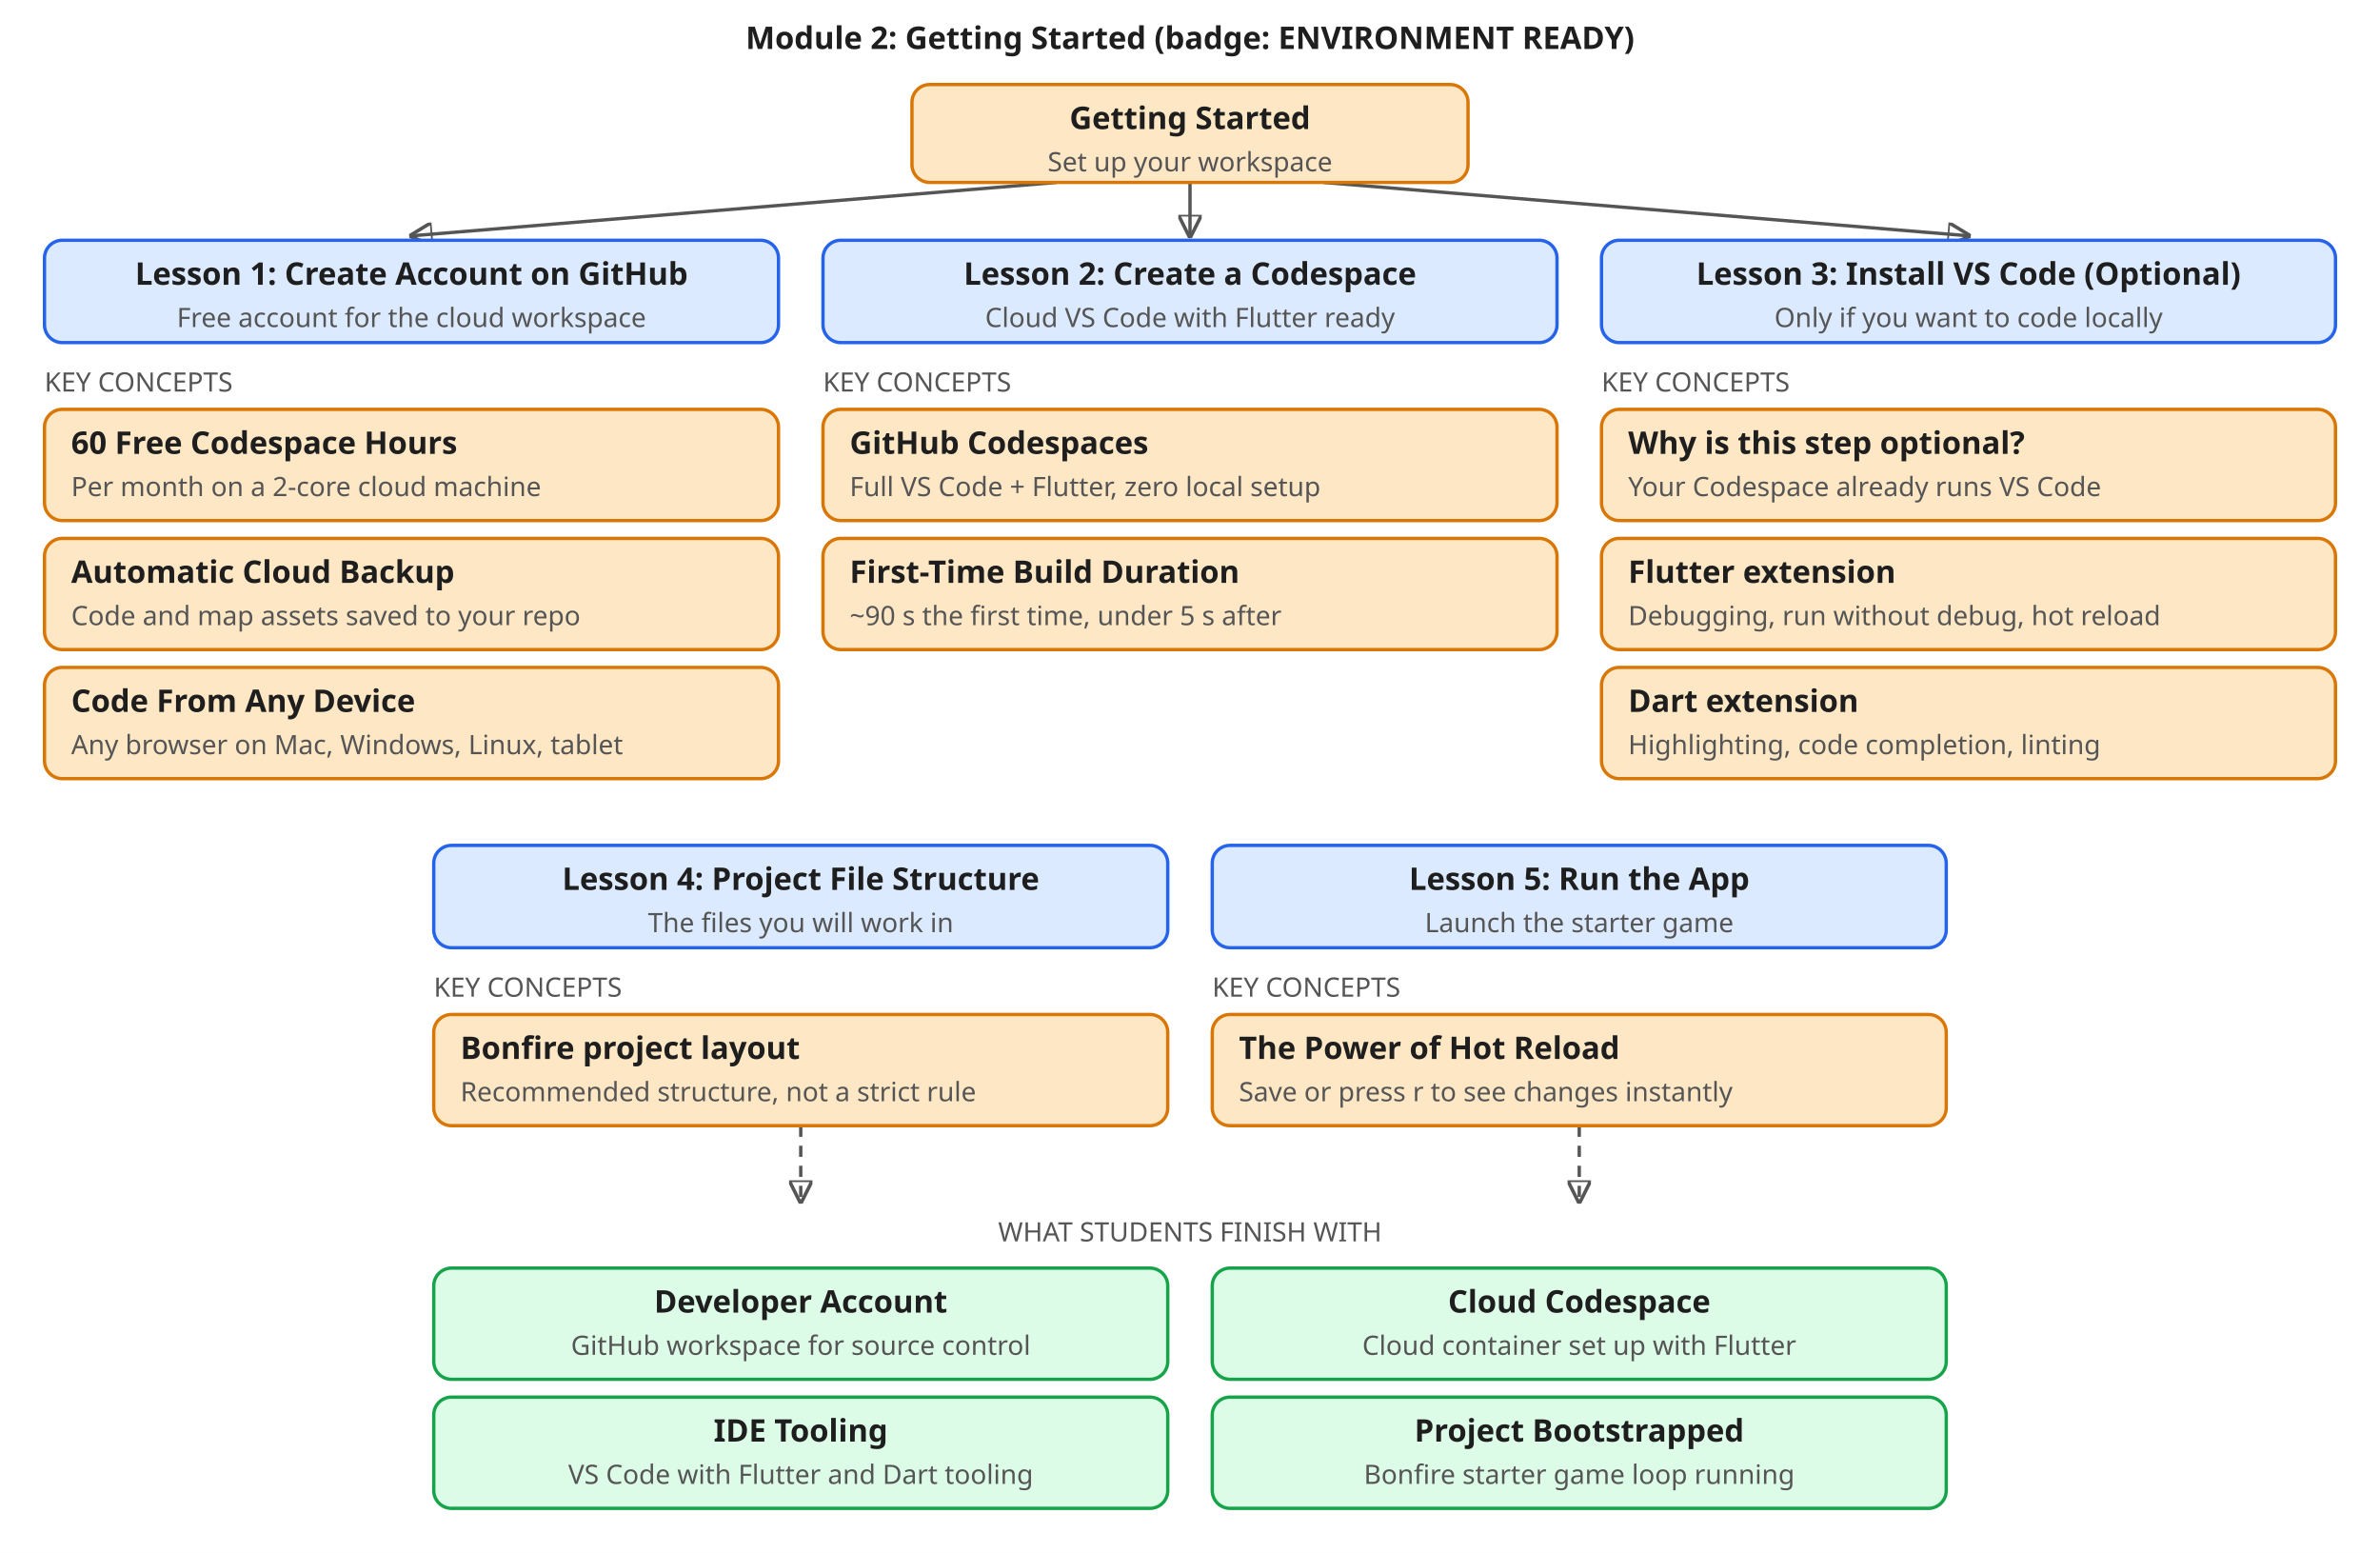
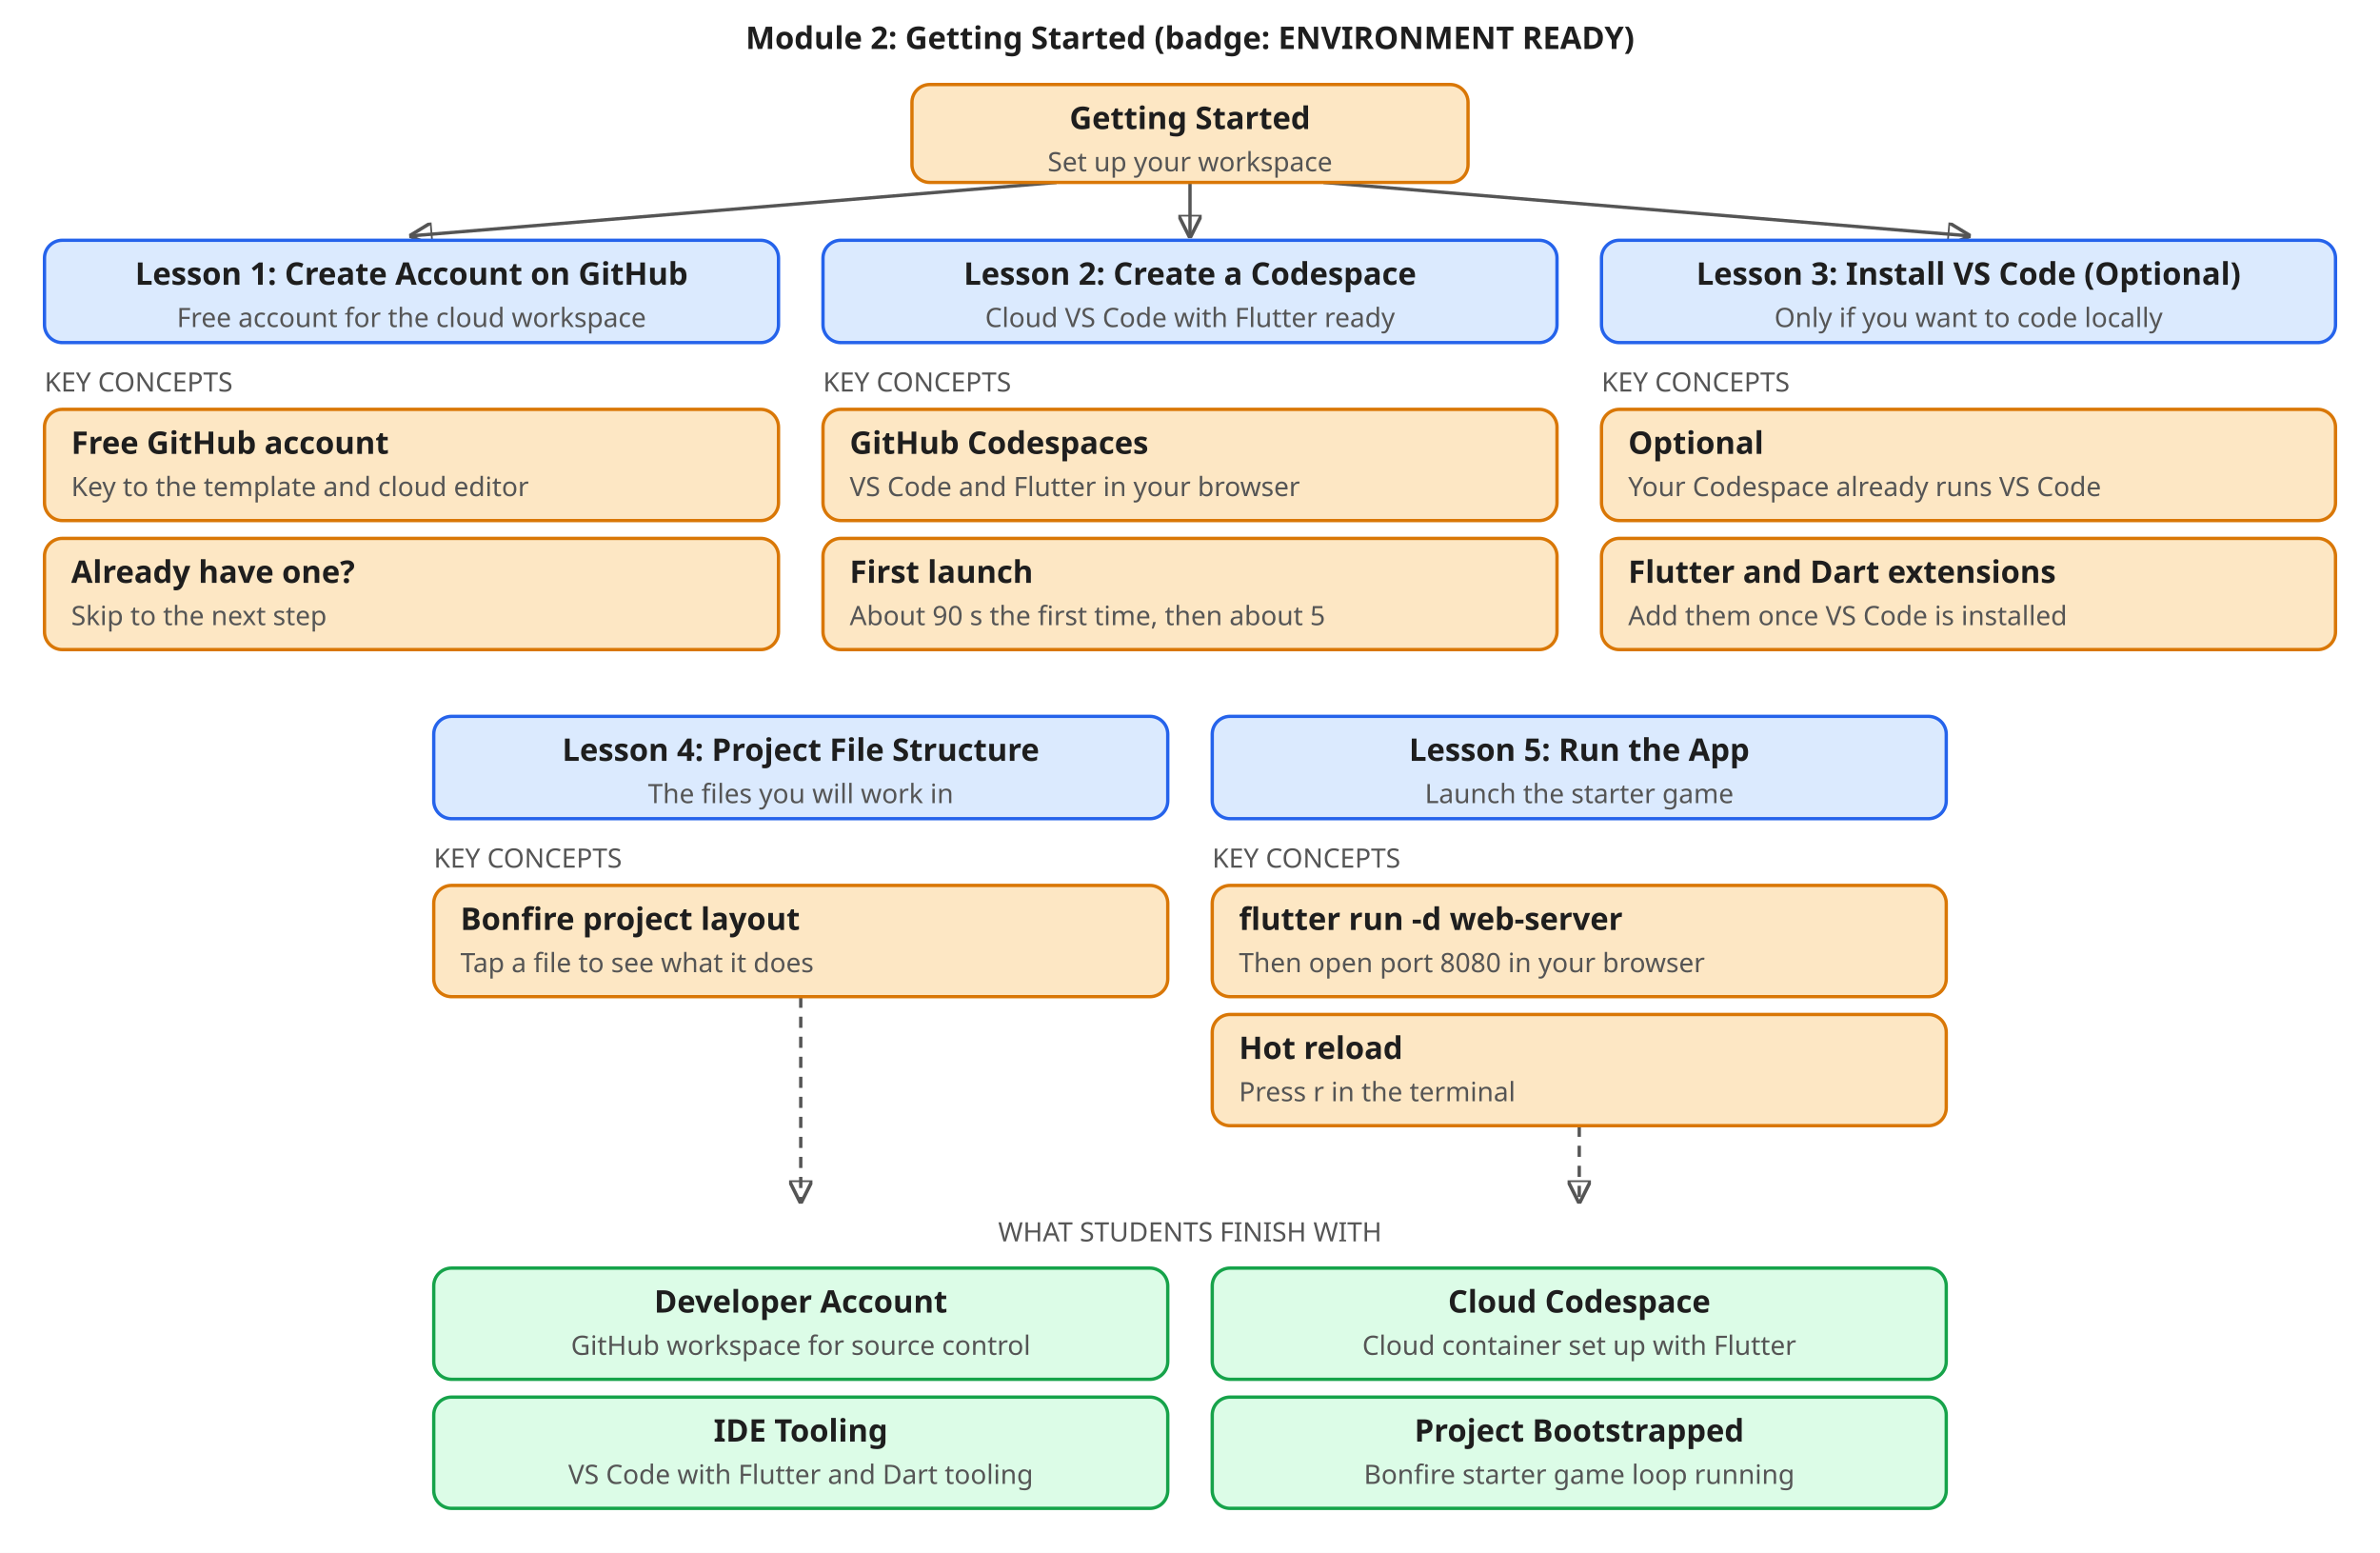
<svg xmlns="http://www.w3.org/2000/svg" viewBox="0 0 1070 698">
  <defs>
    <marker id="ah" viewBox="0 0 10 10" refX="9" refY="5" markerWidth="7" markerHeight="7" orient="auto-start-reverse">
      <path d="M0,0 L10,5 L0,10 z" fill="none" stroke="context-stroke" stroke-width="1.5" />
    </marker>
  </defs>
  <style>rect{stroke-width:1.5}.th{font:600 14px sans-serif;fill:#1e1e1e}.ts{font:12px sans-serif;fill:#555}.c-amber rect{fill:#fde7c4;stroke:#d97706}.c-blue rect{fill:#dbeafe;stroke:#2563eb}.c-green rect{fill:#dcfce7;stroke:#16a34a}.arr{stroke:#555;stroke-width:1.5}</style>
  <rect width="100%" height="100%" fill="#fff" />
  <line class="arr" x1="475" y1="82" x2="185" y2="106" marker-end="url(#ah)" />
  <line class="arr" x1="535" y1="82" x2="535" y2="106" marker-end="url(#ah)" />
  <line class="arr" x1="595" y1="82" x2="885" y2="106" marker-end="url(#ah)" />
-   <line class="arr" x1="360" y1="506" x2="360" y2="540" marker-end="url(#ah)" stroke-dasharray="5 4" />
+   <line class="arr" x1="360" y1="448" x2="360" y2="540" marker-end="url(#ah)" stroke-dasharray="5 4" />
  <line class="arr" x1="710" y1="506" x2="710" y2="540" marker-end="url(#ah)" stroke-dasharray="5 4" />
  <text class="th" x="535" y="22" text-anchor="middle">Module 2: Getting Started (badge: ENVIRONMENT READY)</text>
  <text class="ts" x="20" y="176" text-anchor="start">KEY CONCEPTS</text>
  <text class="ts" x="370" y="176" text-anchor="start">KEY CONCEPTS</text>
  <text class="ts" x="720" y="176" text-anchor="start">KEY CONCEPTS</text>
-   <text class="ts" x="195" y="448" text-anchor="start">KEY CONCEPTS</text>
-   <text class="ts" x="545" y="448" text-anchor="start">KEY CONCEPTS</text>
+   <text class="ts" x="195" y="390" text-anchor="start">KEY CONCEPTS</text>
+   <text class="ts" x="545" y="390" text-anchor="start">KEY CONCEPTS</text>
  <text class="ts" x="535" y="558" text-anchor="middle">WHAT STUDENTS FINISH WITH</text>
  <g class="c-amber">
    <rect x="410" y="38" width="250" height="44" rx="8" />
    <text class="th" x="535" y="58" text-anchor="middle">Getting Started</text>
    <text class="ts" x="535" y="77" text-anchor="middle">Set up your workspace</text>
  </g>
  <g class="c-blue">
    <rect x="20" y="108" width="330" height="46" rx="8" />
    <text class="th" x="185" y="128" text-anchor="middle">Lesson 1: Create Account on GitHub</text>
    <text class="ts" x="185" y="147" text-anchor="middle">Free account for the cloud workspace</text>
  </g>
  <g class="c-amber">
    <rect x="20" y="184" width="330" height="50" rx="8" />
-     <text class="th" x="32" y="204" text-anchor="start">60 Free Codespace Hours</text>
-     <text class="ts" x="32" y="223" text-anchor="start">Per month on a 2-core cloud machine</text>
+     <text class="th" x="32" y="204" text-anchor="start">Free GitHub account</text>
+     <text class="ts" x="32" y="223" text-anchor="start">Key to the template and cloud editor</text>
  </g>
  <g class="c-amber">
    <rect x="20" y="242" width="330" height="50" rx="8" />
-     <text class="th" x="32" y="262" text-anchor="start">Automatic Cloud Backup</text>
-     <text class="ts" x="32" y="281" text-anchor="start">Code and map assets saved to your repo</text>
-   </g>
-   <g class="c-amber">
-     <rect x="20" y="300" width="330" height="50" rx="8" />
-     <text class="th" x="32" y="320" text-anchor="start">Code From Any Device</text>
-     <text class="ts" x="32" y="339" text-anchor="start">Any browser on Mac, Windows, Linux, tablet</text>
+     <text class="th" x="32" y="262" text-anchor="start">Already have one?</text>
+     <text class="ts" x="32" y="281" text-anchor="start">Skip to the next step</text>
  </g>
  <g class="c-blue">
    <rect x="370" y="108" width="330" height="46" rx="8" />
    <text class="th" x="535" y="128" text-anchor="middle">Lesson 2: Create a Codespace</text>
    <text class="ts" x="535" y="147" text-anchor="middle">Cloud VS Code with Flutter ready</text>
  </g>
  <g class="c-amber">
    <rect x="370" y="184" width="330" height="50" rx="8" />
    <text class="th" x="382" y="204" text-anchor="start">GitHub Codespaces</text>
-     <text class="ts" x="382" y="223" text-anchor="start">Full VS Code + Flutter, zero local setup</text>
+     <text class="ts" x="382" y="223" text-anchor="start">VS Code and Flutter in your browser</text>
  </g>
  <g class="c-amber">
    <rect x="370" y="242" width="330" height="50" rx="8" />
-     <text class="th" x="382" y="262" text-anchor="start">First-Time Build Duration</text>
-     <text class="ts" x="382" y="281" text-anchor="start">~90 s the first time, under 5 s after</text>
+     <text class="th" x="382" y="262" text-anchor="start">First launch</text>
+     <text class="ts" x="382" y="281" text-anchor="start">About 90 s the first time, then about 5</text>
  </g>
  <g class="c-blue">
    <rect x="720" y="108" width="330" height="46" rx="8" />
    <text class="th" x="885" y="128" text-anchor="middle">Lesson 3: Install VS Code (Optional)</text>
    <text class="ts" x="885" y="147" text-anchor="middle">Only if you want to code locally</text>
  </g>
  <g class="c-amber">
    <rect x="720" y="184" width="330" height="50" rx="8" />
-     <text class="th" x="732" y="204" text-anchor="start">Why is this step optional?</text>
+     <text class="th" x="732" y="204" text-anchor="start">Optional</text>
    <text class="ts" x="732" y="223" text-anchor="start">Your Codespace already runs VS Code</text>
  </g>
  <g class="c-amber">
    <rect x="720" y="242" width="330" height="50" rx="8" />
-     <text class="th" x="732" y="262" text-anchor="start">Flutter extension</text>
-     <text class="ts" x="732" y="281" text-anchor="start">Debugging, run without debug, hot reload</text>
+     <text class="th" x="732" y="262" text-anchor="start">Flutter and Dart extensions</text>
+     <text class="ts" x="732" y="281" text-anchor="start">Add them once VS Code is installed</text>
+   </g>
+   <g class="c-blue">
+     <rect x="195" y="322" width="330" height="46" rx="8" />
+     <text class="th" x="360" y="342" text-anchor="middle">Lesson 4: Project File Structure</text>
+     <text class="ts" x="360" y="361" text-anchor="middle">The files you will work in</text>
  </g>
  <g class="c-amber">
-     <rect x="720" y="300" width="330" height="50" rx="8" />
-     <text class="th" x="732" y="320" text-anchor="start">Dart extension</text>
-     <text class="ts" x="732" y="339" text-anchor="start">Highlighting, code completion, linting</text>
+     <rect x="195" y="398" width="330" height="50" rx="8" />
+     <text class="th" x="207" y="418" text-anchor="start">Bonfire project layout</text>
+     <text class="ts" x="207" y="437" text-anchor="start">Tap a file to see what it does</text>
  </g>
  <g class="c-blue">
-     <rect x="195" y="380" width="330" height="46" rx="8" />
-     <text class="th" x="360" y="400" text-anchor="middle">Lesson 4: Project File Structure</text>
-     <text class="ts" x="360" y="419" text-anchor="middle">The files you will work in</text>
+     <rect x="545" y="322" width="330" height="46" rx="8" />
+     <text class="th" x="710" y="342" text-anchor="middle">Lesson 5: Run the App</text>
+     <text class="ts" x="710" y="361" text-anchor="middle">Launch the starter game</text>
  </g>
  <g class="c-amber">
-     <rect x="195" y="456" width="330" height="50" rx="8" />
-     <text class="th" x="207" y="476" text-anchor="start">Bonfire project layout</text>
-     <text class="ts" x="207" y="495" text-anchor="start">Recommended structure, not a strict rule</text>
-   </g>
-   <g class="c-blue">
-     <rect x="545" y="380" width="330" height="46" rx="8" />
-     <text class="th" x="710" y="400" text-anchor="middle">Lesson 5: Run the App</text>
-     <text class="ts" x="710" y="419" text-anchor="middle">Launch the starter game</text>
+     <rect x="545" y="398" width="330" height="50" rx="8" />
+     <text class="th" x="557" y="418" text-anchor="start">flutter run -d web-server</text>
+     <text class="ts" x="557" y="437" text-anchor="start">Then open port 8080 in your browser</text>
  </g>
  <g class="c-amber">
    <rect x="545" y="456" width="330" height="50" rx="8" />
-     <text class="th" x="557" y="476" text-anchor="start">The Power of Hot Reload</text>
-     <text class="ts" x="557" y="495" text-anchor="start">Save or press r to see changes instantly</text>
+     <text class="th" x="557" y="476" text-anchor="start">Hot reload</text>
+     <text class="ts" x="557" y="495" text-anchor="start">Press r in the terminal</text>
  </g>
  <g class="c-green">
    <rect x="195" y="570" width="330" height="50" rx="8" />
    <text class="th" x="360" y="590" text-anchor="middle">Developer Account</text>
    <text class="ts" x="360" y="609" text-anchor="middle">GitHub workspace for source control</text>
  </g>
  <g class="c-green">
    <rect x="545" y="570" width="330" height="50" rx="8" />
    <text class="th" x="710" y="590" text-anchor="middle">Cloud Codespace</text>
    <text class="ts" x="710" y="609" text-anchor="middle">Cloud container set up with Flutter</text>
  </g>
  <g class="c-green">
    <rect x="195" y="628" width="330" height="50" rx="8" />
    <text class="th" x="360" y="648" text-anchor="middle">IDE Tooling</text>
    <text class="ts" x="360" y="667" text-anchor="middle">VS Code with Flutter and Dart tooling</text>
  </g>
  <g class="c-green">
    <rect x="545" y="628" width="330" height="50" rx="8" />
    <text class="th" x="710" y="648" text-anchor="middle">Project Bootstrapped</text>
    <text class="ts" x="710" y="667" text-anchor="middle">Bonfire starter game loop running</text>
  </g>
</svg>
